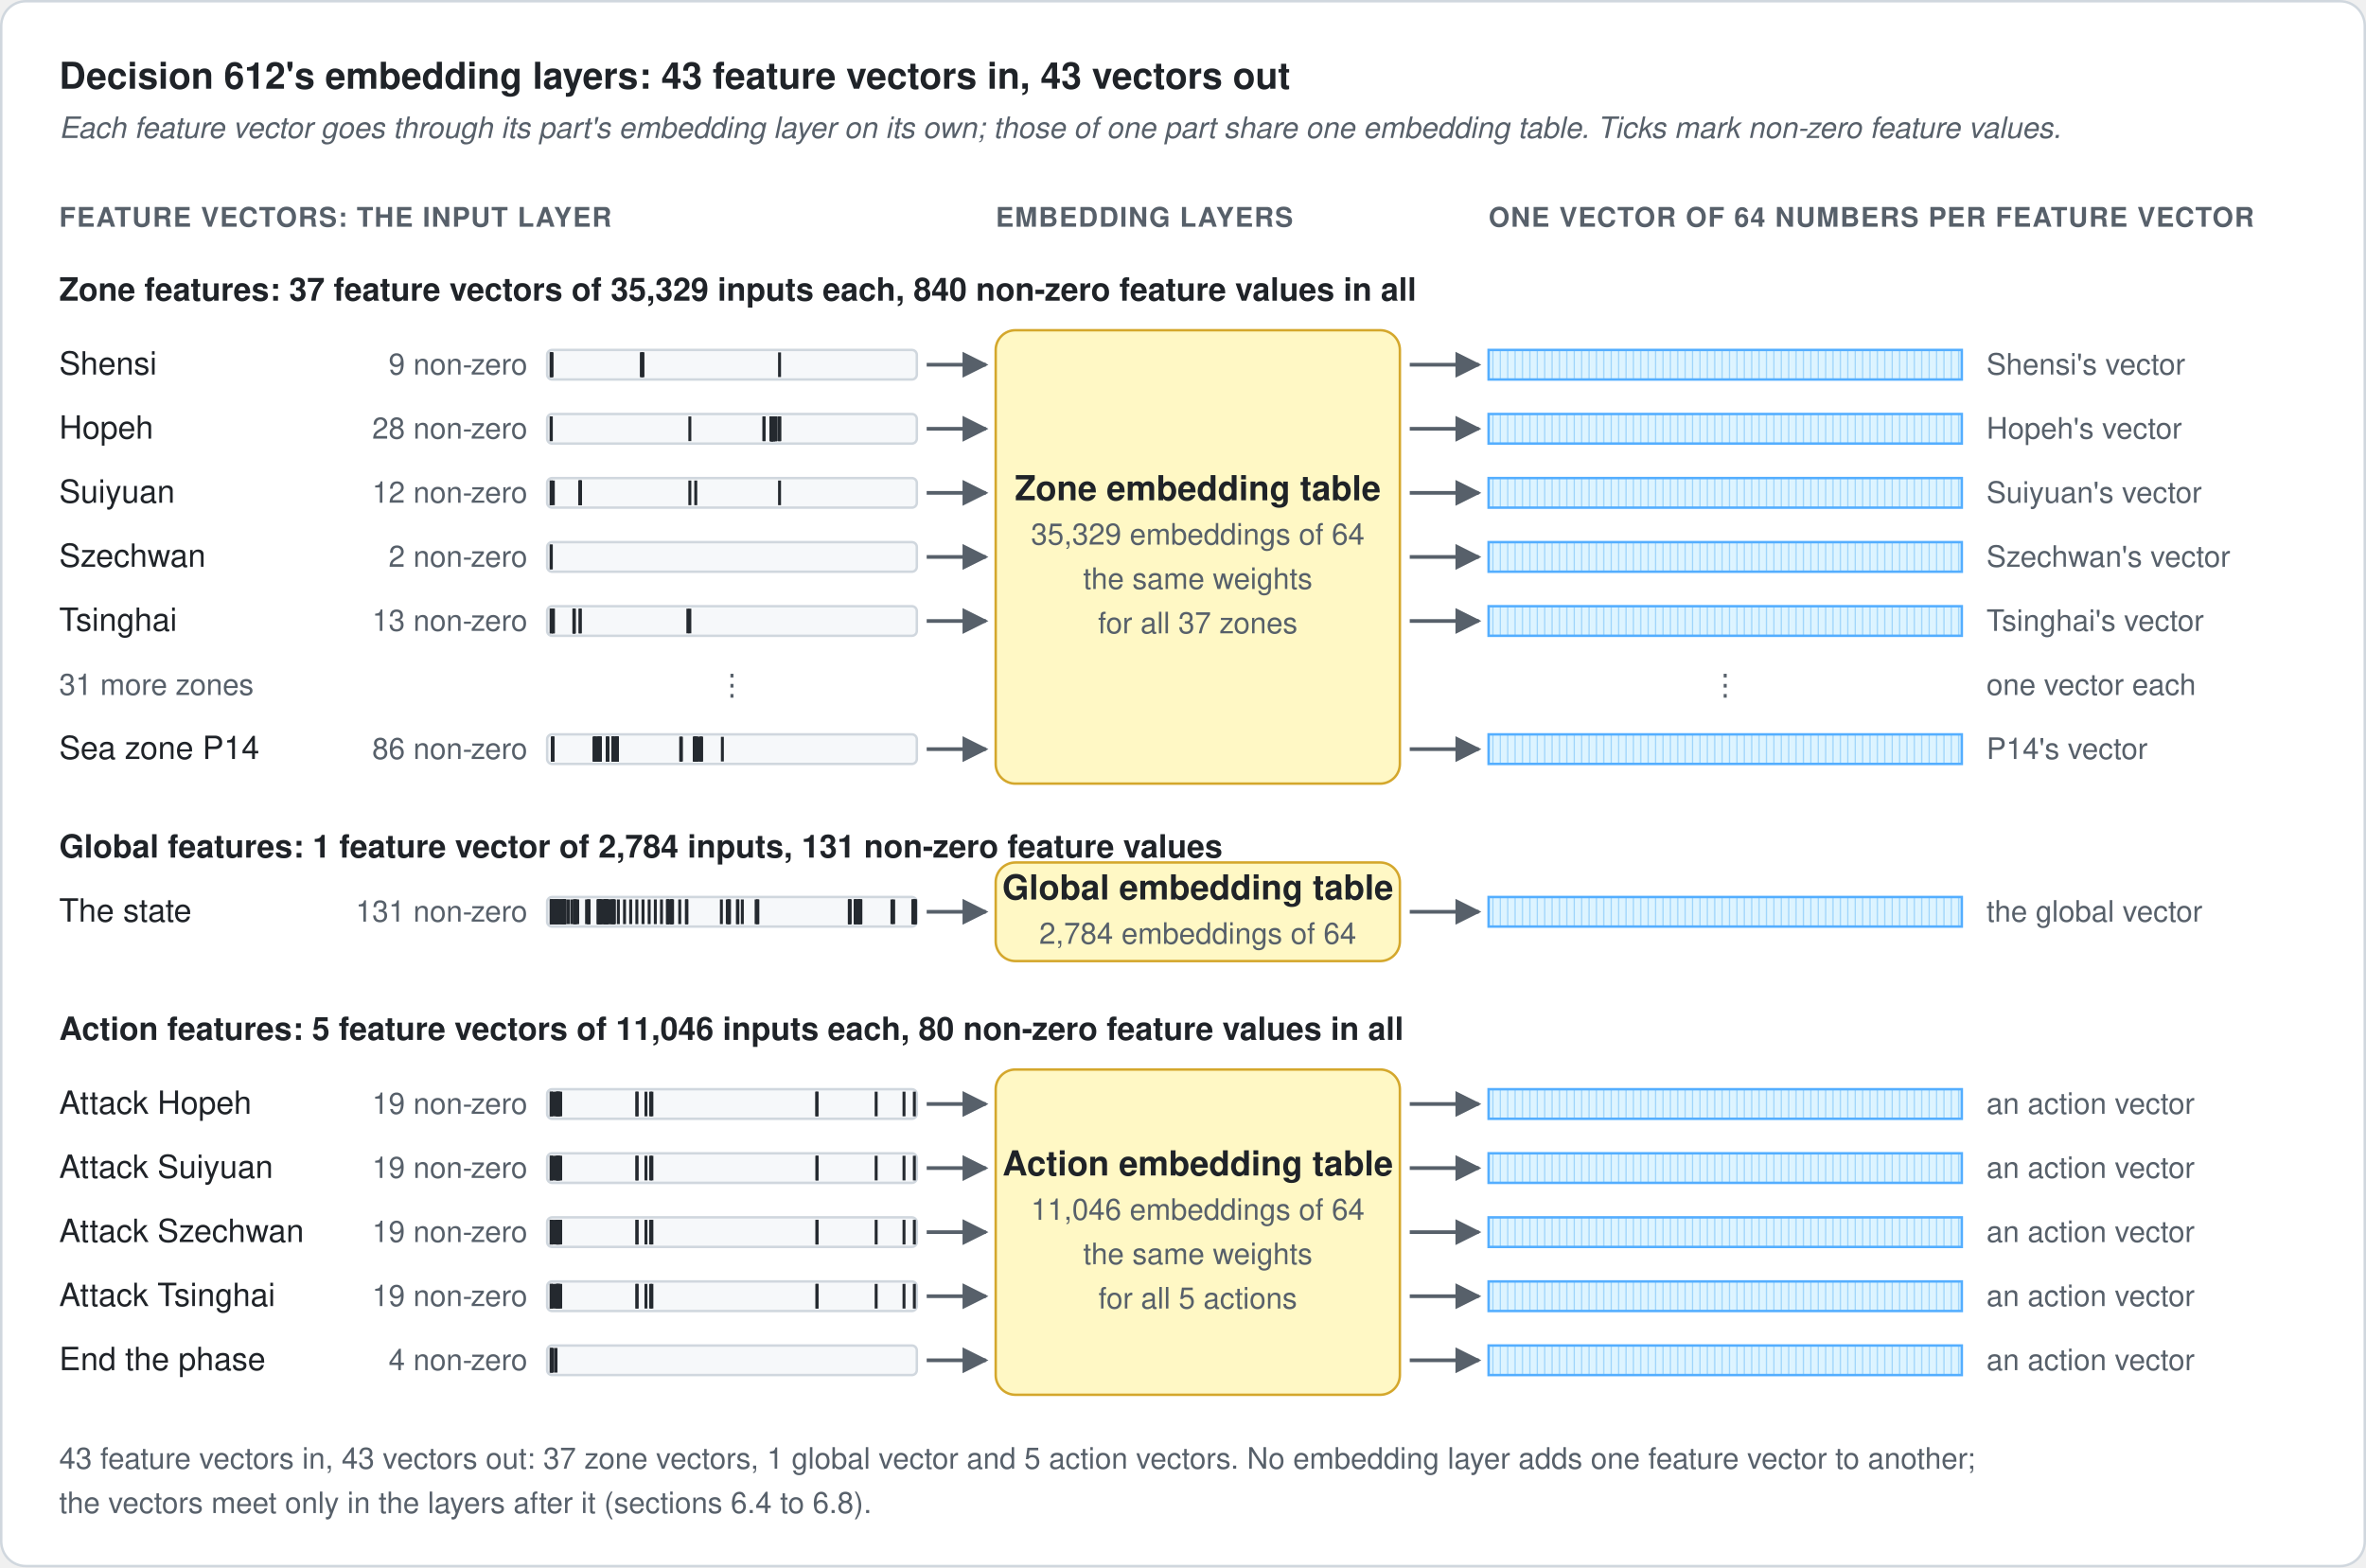
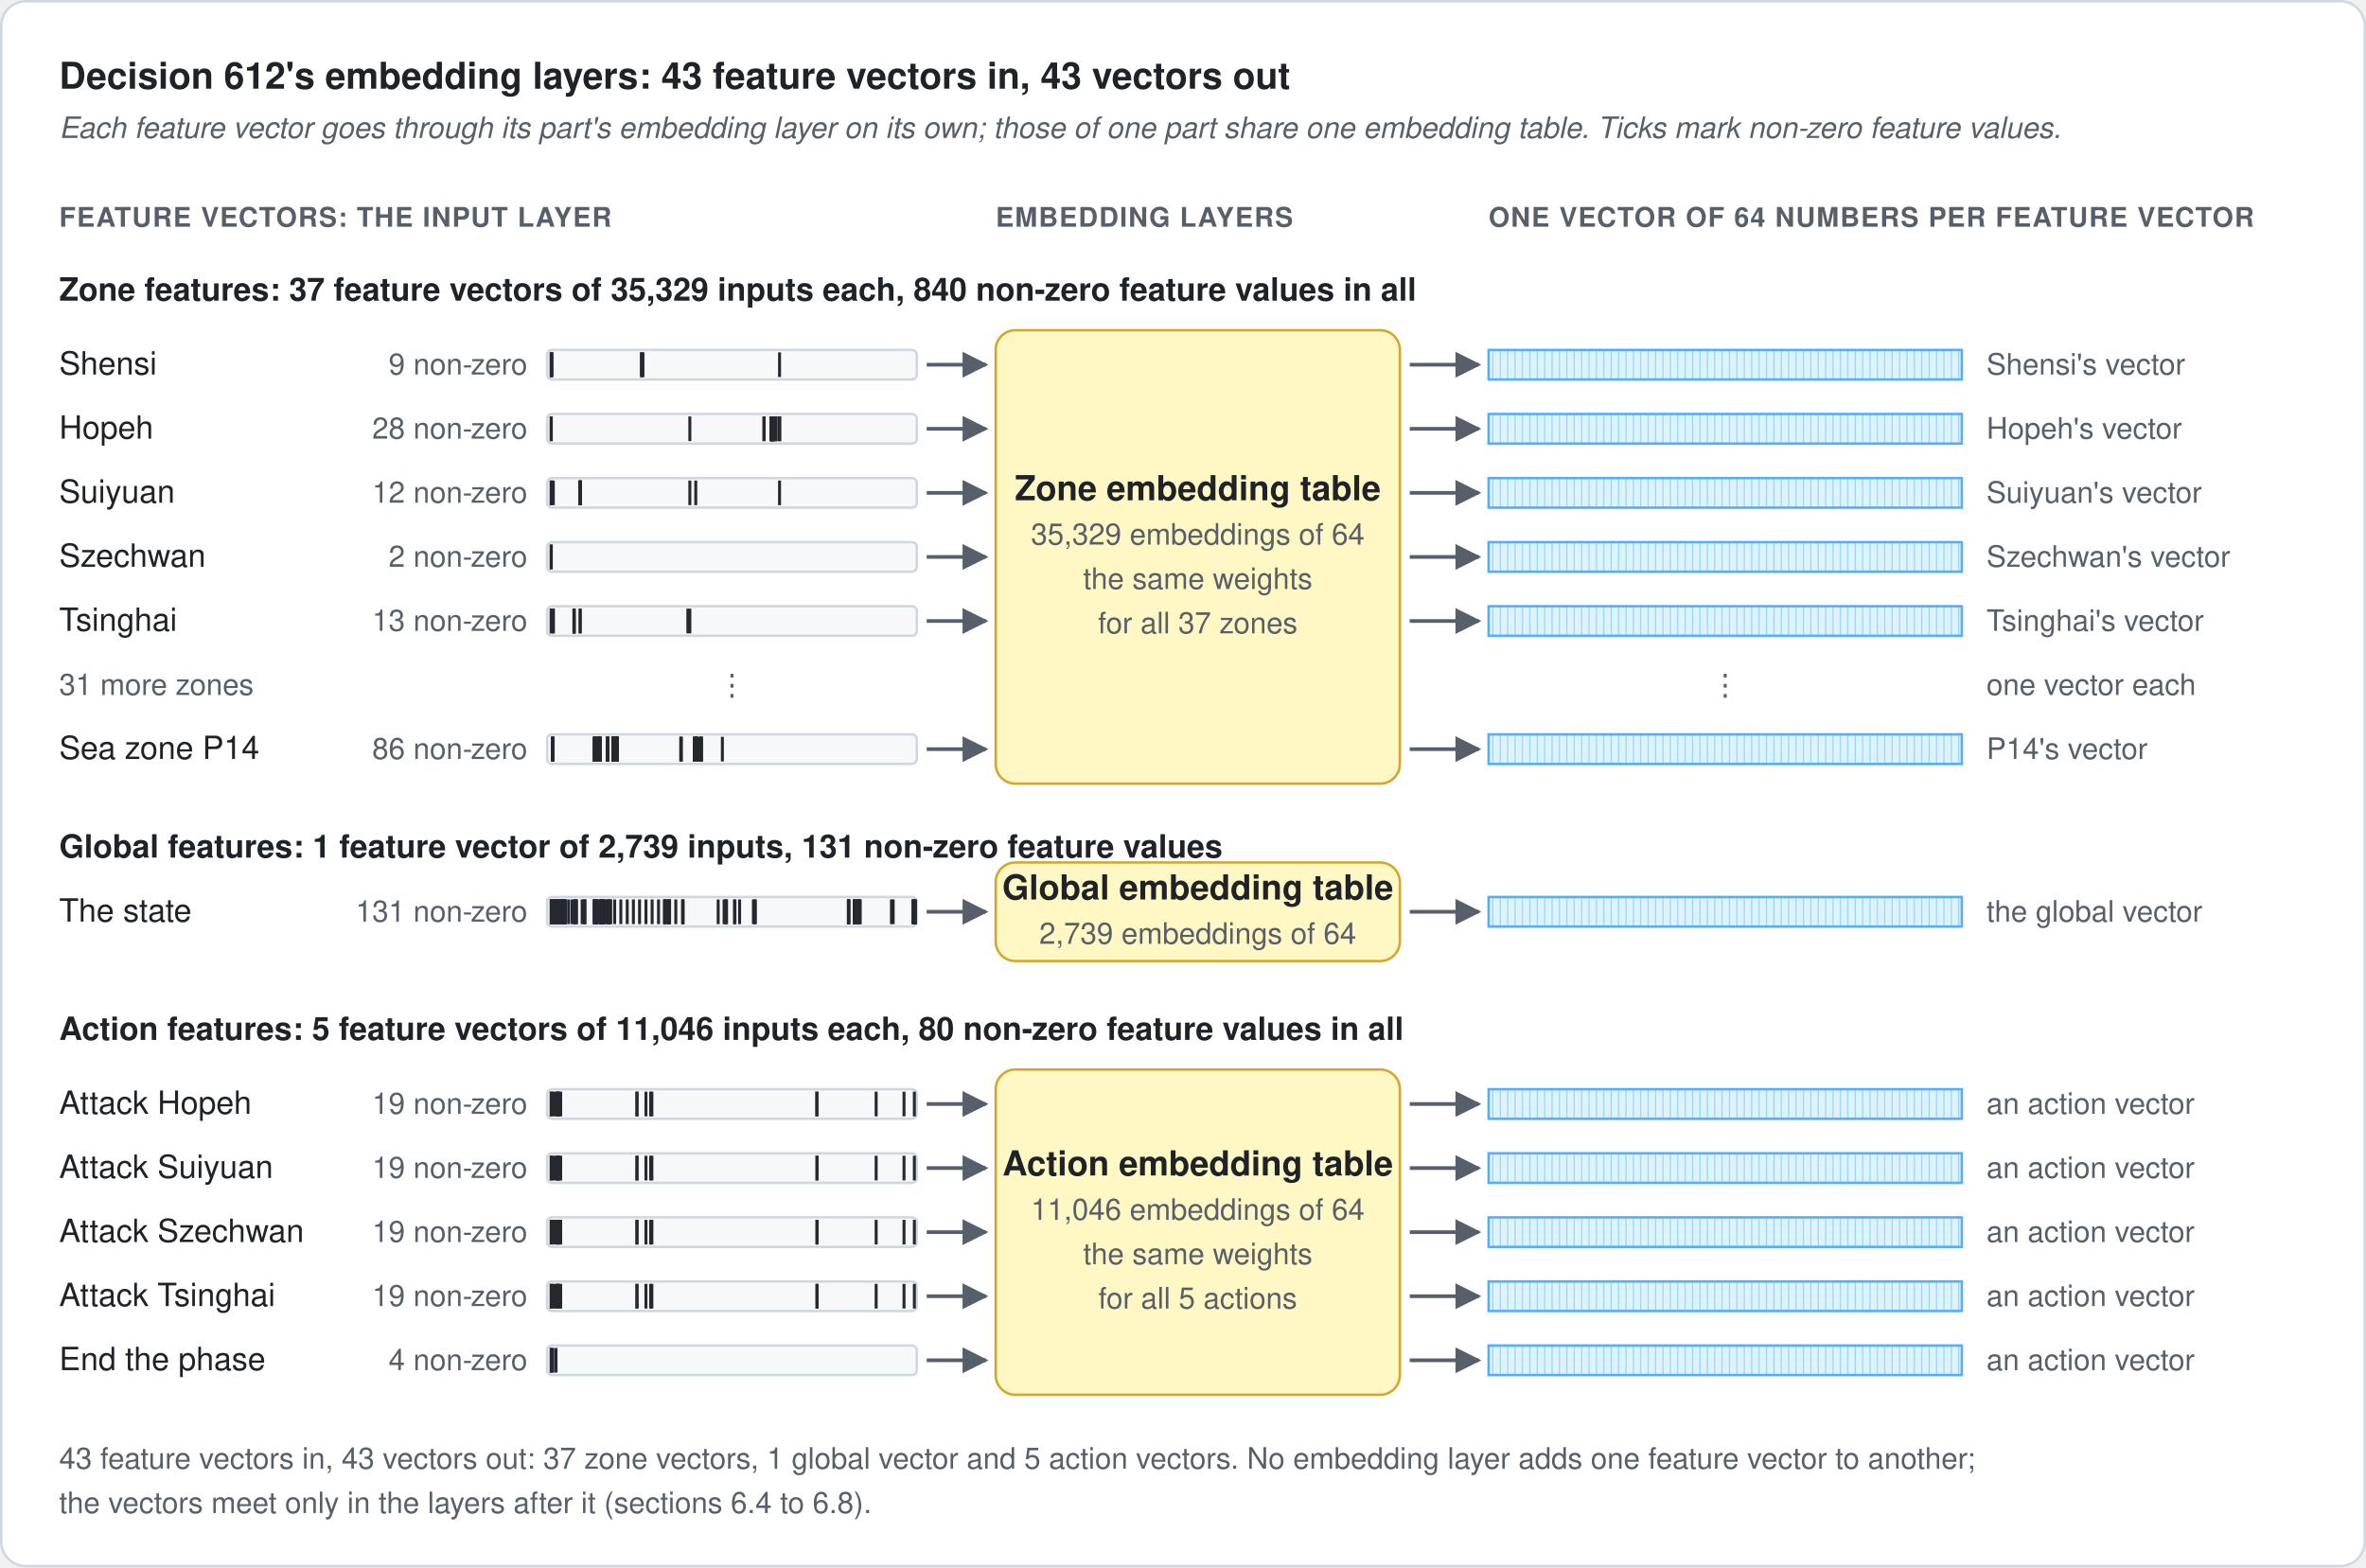
<svg xmlns="http://www.w3.org/2000/svg" width="960" height="636" viewBox="0 0 960 636" role="img" aria-labelledby="title desc">
  <defs>
    <marker id="arrow" viewBox="0 0 10 10" refX="9" refY="5" markerWidth="7" markerHeight="7" orient="auto-start-reverse">
      <path d="M 0 0 L 10 5 L 0 10 z" fill="#57606a" />
    </marker>
    <pattern id="cells" width="3" height="12" patternUnits="userSpaceOnUse">
      <rect width="3" height="12" fill="#ddf4ff" />
      <line x1="2.75" y1="0" x2="2.75" y2="12" stroke="#9fd5fb" stroke-width="0.5" />
    </pattern>
    <style>
      text { font-family: -apple-system, BlinkMacSystemFont, "Segoe UI", Helvetica, Arial, sans-serif; fill: #1f2328; }
      .title { font-size: 15px; font-weight: 600; }
      .sub { font-size: 12px; fill: #57606a; font-style: italic; }
      .cap { font-size: 11px; font-weight: 600; fill: #57606a; letter-spacing: 0.04em; }
      .group { font-size: 13px; font-weight: 600; }
      .body { font-size: 13px; }
      .label { font-size: 12px; fill: #57606a; }
      .boxhead { font-size: 14px; font-weight: 600; }
      .boxtext { font-size: 12px; fill: #57606a; }
    </style>
  </defs>
  <rect x="0.5" y="0.5" width="959" height="635" rx="10" fill="#ffffff" stroke="#d0d7de" />
  <text class="title" x="24" y="36">Decision 612's embedding layers: 43 feature vectors in, 43 vectors out</text>
  <text class="sub" x="24" y="56">Each feature vector goes through its part's embedding layer on its own; those of one part share one embedding table. Ticks mark non-zero feature values.</text>
  <text class="cap" x="24" y="92">FEATURE VECTORS: THE INPUT LAYER</text>
  <text class="cap" x="404" y="92">EMBEDDING LAYERS</text>
  <text class="cap" x="604" y="92">ONE VECTOR OF 64 NUMBERS PER FEATURE VECTOR</text>
  <text class="group" x="24" y="122">Zone features: 37 feature vectors of 35,329 inputs each, 840 non-zero feature values in all</text>
  <rect x="404" y="134" width="164" height="184" rx="8" fill="#fff8c5" stroke="#d4a72c" />
  <text class="boxhead" x="486.0" y="203" text-anchor="middle">Zone embedding table</text>
  <text class="boxtext" x="486.0" y="221" text-anchor="middle">35,329 embeddings of 64</text>
  <text class="boxtext" x="486.0" y="239" text-anchor="middle">the same weights</text>
  <text class="boxtext" x="486.0" y="257" text-anchor="middle">for all 37 zones</text>
  <text class="body" x="24" y="152">Shensi</text>
  <text class="label" x="214" y="152" text-anchor="end">9 non-zero</text>
  <rect x="222" y="142" width="150" height="12" rx="2" fill="#f6f8fa" stroke="#d0d7de" />
  <rect x="223.0" y="143" width="1.2" height="10" fill="#24292f" />
  <rect x="223.1" y="143" width="1.2" height="10" fill="#24292f" />
  <rect x="223.3" y="143" width="1.2" height="10" fill="#24292f" />
  <rect x="223.3" y="143" width="1.2" height="10" fill="#24292f" />
  <rect x="259.7" y="143" width="1.2" height="10" fill="#24292f" />
  <rect x="259.7" y="143" width="1.2" height="10" fill="#24292f" />
  <rect x="260.2" y="143" width="1.2" height="10" fill="#24292f" />
  <rect x="260.2" y="143" width="1.2" height="10" fill="#24292f" />
  <rect x="315.7" y="143" width="1.2" height="10" fill="#24292f" />
  <line x1="376" y1="148" x2="400" y2="148" stroke="#57606a" stroke-width="1.5" marker-end="url(#arrow)" />
  <line x1="572" y1="148" x2="600" y2="148" stroke="#57606a" stroke-width="1.5" marker-end="url(#arrow)" />
  <rect x="604" y="142" width="192" height="12" fill="url(#cells)" stroke="#54aeff" />
  <text class="label" x="806" y="152">Shensi's vector</text>
  <text class="body" x="24" y="178">Hopeh</text>
  <text class="label" x="214" y="178" text-anchor="end">28 non-zero</text>
  <rect x="222" y="168" width="150" height="12" rx="2" fill="#f6f8fa" stroke="#d0d7de" />
  <rect x="223.0" y="169" width="1.2" height="10" fill="#24292f" />
  <rect x="223.1" y="169" width="1.2" height="10" fill="#24292f" />
  <rect x="279.3" y="169" width="1.2" height="10" fill="#24292f" />
  <rect x="309.4" y="169" width="1.2" height="10" fill="#24292f" />
  <rect x="309.4" y="169" width="1.2" height="10" fill="#24292f" />
  <rect x="312.3" y="169" width="1.2" height="10" fill="#24292f" />
  <rect x="312.3" y="169" width="1.2" height="10" fill="#24292f" />
  <rect x="312.3" y="169" width="1.2" height="10" fill="#24292f" />
  <rect x="312.3" y="169" width="1.2" height="10" fill="#24292f" />
  <rect x="312.3" y="169" width="1.2" height="10" fill="#24292f" />
  <rect x="312.6" y="169" width="1.2" height="10" fill="#24292f" />
  <rect x="312.6" y="169" width="1.2" height="10" fill="#24292f" />
  <rect x="312.6" y="169" width="1.2" height="10" fill="#24292f" />
  <rect x="312.6" y="169" width="1.2" height="10" fill="#24292f" />
  <rect x="312.6" y="169" width="1.2" height="10" fill="#24292f" />
  <rect x="313.2" y="169" width="1.2" height="10" fill="#24292f" />
  <rect x="313.2" y="169" width="1.2" height="10" fill="#24292f" />
  <rect x="313.2" y="169" width="1.2" height="10" fill="#24292f" />
  <rect x="313.2" y="169" width="1.2" height="10" fill="#24292f" />
  <rect x="313.2" y="169" width="1.2" height="10" fill="#24292f" />
  <rect x="313.2" y="169" width="1.2" height="10" fill="#24292f" />
  <rect x="314.0" y="169" width="1.2" height="10" fill="#24292f" />
  <rect x="314.0" y="169" width="1.2" height="10" fill="#24292f" />
  <rect x="314.2" y="169" width="1.2" height="10" fill="#24292f" />
  <rect x="314.3" y="169" width="1.2" height="10" fill="#24292f" />
  <rect x="315.7" y="169" width="1.2" height="10" fill="#24292f" />
  <rect x="315.7" y="169" width="1.2" height="10" fill="#24292f" />
  <rect x="315.7" y="169" width="1.2" height="10" fill="#24292f" />
  <line x1="376" y1="174" x2="400" y2="174" stroke="#57606a" stroke-width="1.5" marker-end="url(#arrow)" />
  <line x1="572" y1="174" x2="600" y2="174" stroke="#57606a" stroke-width="1.5" marker-end="url(#arrow)" />
  <rect x="604" y="168" width="192" height="12" fill="url(#cells)" stroke="#54aeff" />
  <text class="label" x="806" y="178">Hopeh's vector</text>
  <text class="body" x="24" y="204">Suiyuan</text>
  <text class="label" x="214" y="204" text-anchor="end">12 non-zero</text>
  <rect x="222" y="194" width="150" height="12" rx="2" fill="#f6f8fa" stroke="#d0d7de" />
  <rect x="223.0" y="195" width="1.2" height="10" fill="#24292f" />
  <rect x="223.1" y="195" width="1.2" height="10" fill="#24292f" />
  <rect x="223.9" y="195" width="1.2" height="10" fill="#24292f" />
  <rect x="234.8" y="195" width="1.2" height="10" fill="#24292f" />
  <rect x="234.8" y="195" width="1.2" height="10" fill="#24292f" />
  <rect x="234.8" y="195" width="1.2" height="10" fill="#24292f" />
  <rect x="234.8" y="195" width="1.2" height="10" fill="#24292f" />
  <rect x="234.8" y="195" width="1.2" height="10" fill="#24292f" />
  <rect x="234.8" y="195" width="1.2" height="10" fill="#24292f" />
  <rect x="279.3" y="195" width="1.2" height="10" fill="#24292f" />
  <rect x="281.7" y="195" width="1.2" height="10" fill="#24292f" />
  <rect x="315.7" y="195" width="1.2" height="10" fill="#24292f" />
  <line x1="376" y1="200" x2="400" y2="200" stroke="#57606a" stroke-width="1.5" marker-end="url(#arrow)" />
  <line x1="572" y1="200" x2="600" y2="200" stroke="#57606a" stroke-width="1.5" marker-end="url(#arrow)" />
  <rect x="604" y="194" width="192" height="12" fill="url(#cells)" stroke="#54aeff" />
  <text class="label" x="806" y="204">Suiyuan's vector</text>
  <text class="body" x="24" y="230">Szechwan</text>
  <text class="label" x="214" y="230" text-anchor="end">2 non-zero</text>
  <rect x="222" y="220" width="150" height="12" rx="2" fill="#f6f8fa" stroke="#d0d7de" />
  <rect x="223.0" y="221" width="1.2" height="10" fill="#24292f" />
  <rect x="223.1" y="221" width="1.2" height="10" fill="#24292f" />
  <line x1="376" y1="226" x2="400" y2="226" stroke="#57606a" stroke-width="1.5" marker-end="url(#arrow)" />
  <line x1="572" y1="226" x2="600" y2="226" stroke="#57606a" stroke-width="1.5" marker-end="url(#arrow)" />
  <rect x="604" y="220" width="192" height="12" fill="url(#cells)" stroke="#54aeff" />
  <text class="label" x="806" y="230">Szechwan's vector</text>
  <text class="body" x="24" y="256">Tsinghai</text>
  <text class="label" x="214" y="256" text-anchor="end">13 non-zero</text>
  <rect x="222" y="246" width="150" height="12" rx="2" fill="#f6f8fa" stroke="#d0d7de" />
  <rect x="223.0" y="247" width="1.2" height="10" fill="#24292f" />
  <rect x="223.1" y="247" width="1.2" height="10" fill="#24292f" />
  <rect x="223.9" y="247" width="1.2" height="10" fill="#24292f" />
  <rect x="223.9" y="247" width="1.2" height="10" fill="#24292f" />
  <rect x="232.3" y="247" width="1.2" height="10" fill="#24292f" />
  <rect x="232.3" y="247" width="1.2" height="10" fill="#24292f" />
  <rect x="232.3" y="247" width="1.2" height="10" fill="#24292f" />
  <rect x="232.3" y="247" width="1.2" height="10" fill="#24292f" />
  <rect x="232.4" y="247" width="1.2" height="10" fill="#24292f" />
  <rect x="234.8" y="247" width="1.2" height="10" fill="#24292f" />
  <rect x="234.8" y="247" width="1.2" height="10" fill="#24292f" />
  <rect x="278.5" y="247" width="1.2" height="10" fill="#24292f" />
  <rect x="279.3" y="247" width="1.2" height="10" fill="#24292f" />
  <line x1="376" y1="252" x2="400" y2="252" stroke="#57606a" stroke-width="1.5" marker-end="url(#arrow)" />
  <line x1="572" y1="252" x2="600" y2="252" stroke="#57606a" stroke-width="1.5" marker-end="url(#arrow)" />
  <rect x="604" y="246" width="192" height="12" fill="url(#cells)" stroke="#54aeff" />
  <text class="label" x="806" y="256">Tsinghai's vector</text>
  <text class="label" x="24" y="282">31 more zones</text>
  <text class="label" x="297.0" y="282" text-anchor="middle">⋮</text>
  <text class="label" x="700.0" y="282" text-anchor="middle">⋮</text>
  <text class="label" x="806" y="282">one vector each</text>
  <text class="body" x="24" y="308">Sea zone P14</text>
  <text class="label" x="214" y="308" text-anchor="end">86 non-zero</text>
  <rect x="222" y="298" width="150" height="12" rx="2" fill="#f6f8fa" stroke="#d0d7de" />
  <rect x="223.6" y="299" width="1.2" height="10" fill="#24292f" />
  <rect x="223.6" y="299" width="1.2" height="10" fill="#24292f" />
  <rect x="223.6" y="299" width="1.2" height="10" fill="#24292f" />
  <rect x="223.7" y="299" width="1.2" height="10" fill="#24292f" />
  <rect x="223.7" y="299" width="1.2" height="10" fill="#24292f" />
  <rect x="223.7" y="299" width="1.2" height="10" fill="#24292f" />
  <rect x="223.8" y="299" width="1.2" height="10" fill="#24292f" />
  <rect x="240.6" y="299" width="1.2" height="10" fill="#24292f" />
  <rect x="240.6" y="299" width="1.2" height="10" fill="#24292f" />
  <rect x="240.6" y="299" width="1.2" height="10" fill="#24292f" />
  <rect x="240.6" y="299" width="1.2" height="10" fill="#24292f" />
  <rect x="240.6" y="299" width="1.2" height="10" fill="#24292f" />
  <rect x="240.7" y="299" width="1.2" height="10" fill="#24292f" />
  <rect x="240.8" y="299" width="1.2" height="10" fill="#24292f" />
  <rect x="240.8" y="299" width="1.2" height="10" fill="#24292f" />
  <rect x="242.0" y="299" width="1.2" height="10" fill="#24292f" />
  <rect x="242.0" y="299" width="1.2" height="10" fill="#24292f" />
  <rect x="242.0" y="299" width="1.2" height="10" fill="#24292f" />
  <rect x="242.0" y="299" width="1.2" height="10" fill="#24292f" />
  <rect x="242.0" y="299" width="1.2" height="10" fill="#24292f" />
  <rect x="242.1" y="299" width="1.2" height="10" fill="#24292f" />
  <rect x="242.2" y="299" width="1.2" height="10" fill="#24292f" />
  <rect x="242.8" y="299" width="1.2" height="10" fill="#24292f" />
  <rect x="242.8" y="299" width="1.2" height="10" fill="#24292f" />
  <rect x="242.8" y="299" width="1.2" height="10" fill="#24292f" />
  <rect x="242.8" y="299" width="1.2" height="10" fill="#24292f" />
  <rect x="242.9" y="299" width="1.2" height="10" fill="#24292f" />
  <rect x="242.9" y="299" width="1.2" height="10" fill="#24292f" />
  <rect x="242.9" y="299" width="1.2" height="10" fill="#24292f" />
  <rect x="243.0" y="299" width="1.2" height="10" fill="#24292f" />
  <rect x="245.8" y="299" width="1.2" height="10" fill="#24292f" />
  <rect x="245.9" y="299" width="1.2" height="10" fill="#24292f" />
  <rect x="245.9" y="299" width="1.2" height="10" fill="#24292f" />
  <rect x="245.9" y="299" width="1.2" height="10" fill="#24292f" />
  <rect x="245.9" y="299" width="1.2" height="10" fill="#24292f" />
  <rect x="246.0" y="299" width="1.2" height="10" fill="#24292f" />
  <rect x="246.0" y="299" width="1.2" height="10" fill="#24292f" />
  <rect x="248.1" y="299" width="1.2" height="10" fill="#24292f" />
  <rect x="248.1" y="299" width="1.2" height="10" fill="#24292f" />
  <rect x="248.1" y="299" width="1.2" height="10" fill="#24292f" />
  <rect x="248.1" y="299" width="1.2" height="10" fill="#24292f" />
  <rect x="248.1" y="299" width="1.2" height="10" fill="#24292f" />
  <rect x="248.2" y="299" width="1.2" height="10" fill="#24292f" />
  <rect x="248.2" y="299" width="1.2" height="10" fill="#24292f" />
  <rect x="248.2" y="299" width="1.2" height="10" fill="#24292f" />
  <rect x="248.2" y="299" width="1.2" height="10" fill="#24292f" />
  <rect x="248.3" y="299" width="1.2" height="10" fill="#24292f" />
  <rect x="248.3" y="299" width="1.2" height="10" fill="#24292f" />
  <rect x="249.4" y="299" width="1.2" height="10" fill="#24292f" />
  <rect x="249.4" y="299" width="1.2" height="10" fill="#24292f" />
  <rect x="249.5" y="299" width="1.2" height="10" fill="#24292f" />
  <rect x="249.5" y="299" width="1.2" height="10" fill="#24292f" />
  <rect x="249.5" y="299" width="1.2" height="10" fill="#24292f" />
  <rect x="249.6" y="299" width="1.2" height="10" fill="#24292f" />
  <rect x="249.6" y="299" width="1.2" height="10" fill="#24292f" />
  <rect x="249.7" y="299" width="1.2" height="10" fill="#24292f" />
  <rect x="249.7" y="299" width="1.2" height="10" fill="#24292f" />
  <rect x="249.7" y="299" width="1.2" height="10" fill="#24292f" />
  <rect x="249.8" y="299" width="1.2" height="10" fill="#24292f" />
  <rect x="249.8" y="299" width="1.2" height="10" fill="#24292f" />
  <rect x="249.8" y="299" width="1.2" height="10" fill="#24292f" />
  <rect x="249.8" y="299" width="1.2" height="10" fill="#24292f" />
  <rect x="249.8" y="299" width="1.2" height="10" fill="#24292f" />
  <rect x="249.8" y="299" width="1.2" height="10" fill="#24292f" />
  <rect x="249.9" y="299" width="1.2" height="10" fill="#24292f" />
  <rect x="275.6" y="299" width="1.2" height="10" fill="#24292f" />
  <rect x="275.8" y="299" width="1.2" height="10" fill="#24292f" />
  <rect x="275.8" y="299" width="1.2" height="10" fill="#24292f" />
  <rect x="281.1" y="299" width="1.2" height="10" fill="#24292f" />
  <rect x="281.2" y="299" width="1.2" height="10" fill="#24292f" />
  <rect x="281.2" y="299" width="1.2" height="10" fill="#24292f" />
  <rect x="281.4" y="299" width="1.2" height="10" fill="#24292f" />
  <rect x="281.5" y="299" width="1.2" height="10" fill="#24292f" />
  <rect x="281.5" y="299" width="1.2" height="10" fill="#24292f" />
  <rect x="281.5" y="299" width="1.2" height="10" fill="#24292f" />
  <rect x="281.8" y="299" width="1.2" height="10" fill="#24292f" />
  <rect x="282.1" y="299" width="1.2" height="10" fill="#24292f" />
  <rect x="282.2" y="299" width="1.2" height="10" fill="#24292f" />
  <rect x="282.2" y="299" width="1.2" height="10" fill="#24292f" />
  <rect x="282.8" y="299" width="1.2" height="10" fill="#24292f" />
  <rect x="283.5" y="299" width="1.2" height="10" fill="#24292f" />
  <rect x="283.9" y="299" width="1.2" height="10" fill="#24292f" />
  <rect x="283.9" y="299" width="1.2" height="10" fill="#24292f" />
  <rect x="283.9" y="299" width="1.2" height="10" fill="#24292f" />
  <rect x="284.0" y="299" width="1.2" height="10" fill="#24292f" />
  <rect x="292.5" y="299" width="1.2" height="10" fill="#24292f" />
  <line x1="376" y1="304" x2="400" y2="304" stroke="#57606a" stroke-width="1.5" marker-end="url(#arrow)" />
  <line x1="572" y1="304" x2="600" y2="304" stroke="#57606a" stroke-width="1.5" marker-end="url(#arrow)" />
  <rect x="604" y="298" width="192" height="12" fill="url(#cells)" stroke="#54aeff" />
  <text class="label" x="806" y="308">P14's vector</text>
-   <text class="group" x="24" y="348">Global features: 1 feature vector of 2,784 inputs, 131 non-zero feature values</text>
+   <text class="group" x="24" y="348">Global features: 1 feature vector of 2,739 inputs, 131 non-zero feature values</text>
  <rect x="404" y="350" width="164" height="40" rx="8" fill="#fff8c5" stroke="#d4a72c" />
  <text class="boxhead" x="486.0" y="365" text-anchor="middle">Global embedding table</text>
-   <text class="boxtext" x="486.0" y="383" text-anchor="middle">2,784 embeddings of 64</text>
+   <text class="boxtext" x="486.0" y="383" text-anchor="middle">2,739 embeddings of 64</text>
  <text class="body" x="24" y="374">The state</text>
  <text class="label" x="214" y="374" text-anchor="end">131 non-zero</text>
  <rect x="222" y="364" width="150" height="12" rx="2" fill="#f6f8fa" stroke="#d0d7de" />
  <rect x="223.0" y="365" width="1.2" height="10" fill="#24292f" />
  <rect x="223.1" y="365" width="1.2" height="10" fill="#24292f" />
  <rect x="223.1" y="365" width="1.2" height="10" fill="#24292f" />
  <rect x="223.2" y="365" width="1.2" height="10" fill="#24292f" />
  <rect x="223.4" y="365" width="1.2" height="10" fill="#24292f" />
  <rect x="223.9" y="365" width="1.2" height="10" fill="#24292f" />
  <rect x="224.1" y="365" width="1.2" height="10" fill="#24292f" />
-   <rect x="224.3" y="365" width="1.2" height="10" fill="#24292f" />
-   <rect x="224.5" y="365" width="1.2" height="10" fill="#24292f" />
+   <rect x="224.4" y="365" width="1.2" height="10" fill="#24292f" />
+   <rect x="224.6" y="365" width="1.2" height="10" fill="#24292f" />
  <rect x="224.8" y="365" width="1.2" height="10" fill="#24292f" />
  <rect x="225.0" y="365" width="1.2" height="10" fill="#24292f" />
  <rect x="225.2" y="365" width="1.2" height="10" fill="#24292f" />
  <rect x="225.4" y="365" width="1.2" height="10" fill="#24292f" />
-   <rect x="225.7" y="365" width="1.2" height="10" fill="#24292f" />
  <rect x="225.8" y="365" width="1.2" height="10" fill="#24292f" />
-   <rect x="226.2" y="365" width="1.2" height="10" fill="#24292f" />
-   <rect x="226.5" y="365" width="1.2" height="10" fill="#24292f" />
+   <rect x="225.9" y="365" width="1.2" height="10" fill="#24292f" />
+   <rect x="226.3" y="365" width="1.2" height="10" fill="#24292f" />
+   <rect x="226.6" y="365" width="1.2" height="10" fill="#24292f" />
  <rect x="226.8" y="365" width="1.2" height="10" fill="#24292f" />
-   <rect x="227.0" y="365" width="1.2" height="10" fill="#24292f" />
-   <rect x="227.3" y="365" width="1.2" height="10" fill="#24292f" />
+   <rect x="227.1" y="365" width="1.2" height="10" fill="#24292f" />
+   <rect x="227.4" y="365" width="1.2" height="10" fill="#24292f" />
  <rect x="227.6" y="365" width="1.2" height="10" fill="#24292f" />
-   <rect x="227.8" y="365" width="1.2" height="10" fill="#24292f" />
-   <rect x="228.1" y="365" width="1.2" height="10" fill="#24292f" />
-   <rect x="228.3" y="365" width="1.2" height="10" fill="#24292f" />
+   <rect x="227.9" y="365" width="1.2" height="10" fill="#24292f" />
+   <rect x="228.2" y="365" width="1.2" height="10" fill="#24292f" />
  <rect x="228.3" y="365" width="1.2" height="10" fill="#24292f" />
  <rect x="228.4" y="365" width="1.2" height="10" fill="#24292f" />
  <rect x="228.5" y="365" width="1.2" height="10" fill="#24292f" />
-   <rect x="228.5" y="365" width="1.2" height="10" fill="#24292f" />
  <rect x="228.6" y="365" width="1.2" height="10" fill="#24292f" />
  <rect x="228.6" y="365" width="1.2" height="10" fill="#24292f" />
-   <rect x="230.0" y="365" width="1.2" height="10" fill="#24292f" />
-   <rect x="231.4" y="365" width="1.2" height="10" fill="#24292f" />
-   <rect x="232.5" y="365" width="1.2" height="10" fill="#24292f" />
+   <rect x="228.7" y="365" width="1.2" height="10" fill="#24292f" />
+   <rect x="228.7" y="365" width="1.2" height="10" fill="#24292f" />
+   <rect x="230.1" y="365" width="1.2" height="10" fill="#24292f" />
+   <rect x="231.5" y="365" width="1.2" height="10" fill="#24292f" />
  <rect x="232.6" y="365" width="1.2" height="10" fill="#24292f" />
  <rect x="232.6" y="365" width="1.2" height="10" fill="#24292f" />
+   <rect x="232.7" y="365" width="1.2" height="10" fill="#24292f" />
  <rect x="233.2" y="365" width="1.2" height="10" fill="#24292f" />
-   <rect x="233.8" y="365" width="1.2" height="10" fill="#24292f" />
-   <rect x="237.4" y="365" width="1.2" height="10" fill="#24292f" />
-   <rect x="238.0" y="365" width="1.2" height="10" fill="#24292f" />
-   <rect x="238.4" y="365" width="1.2" height="10" fill="#24292f" />
-   <rect x="238.4" y="365" width="1.2" height="10" fill="#24292f" />
-   <rect x="242.1" y="365" width="1.2" height="10" fill="#24292f" />
-   <rect x="242.2" y="365" width="1.2" height="10" fill="#24292f" />
-   <rect x="242.2" y="365" width="1.2" height="10" fill="#24292f" />
-   <rect x="242.3" y="365" width="1.2" height="10" fill="#24292f" />
-   <rect x="242.4" y="365" width="1.2" height="10" fill="#24292f" />
-   <rect x="242.4" y="365" width="1.2" height="10" fill="#24292f" />
-   <rect x="242.5" y="365" width="1.2" height="10" fill="#24292f" />
-   <rect x="242.6" y="365" width="1.2" height="10" fill="#24292f" />
+   <rect x="233.3" y="365" width="1.2" height="10" fill="#24292f" />
+   <rect x="235.6" y="365" width="1.2" height="10" fill="#24292f" />
+   <rect x="236.3" y="365" width="1.2" height="10" fill="#24292f" />
+   <rect x="236.7" y="365" width="1.2" height="10" fill="#24292f" />
+   <rect x="236.7" y="365" width="1.2" height="10" fill="#24292f" />
+   <rect x="240.5" y="365" width="1.2" height="10" fill="#24292f" />
+   <rect x="240.6" y="365" width="1.2" height="10" fill="#24292f" />
+   <rect x="240.6" y="365" width="1.2" height="10" fill="#24292f" />
+   <rect x="240.7" y="365" width="1.2" height="10" fill="#24292f" />
+   <rect x="240.7" y="365" width="1.2" height="10" fill="#24292f" />
+   <rect x="240.8" y="365" width="1.2" height="10" fill="#24292f" />
+   <rect x="240.9" y="365" width="1.2" height="10" fill="#24292f" />
+   <rect x="240.9" y="365" width="1.2" height="10" fill="#24292f" />
+   <rect x="241.4" y="365" width="1.2" height="10" fill="#24292f" />
+   <rect x="241.7" y="365" width="1.2" height="10" fill="#24292f" />
+   <rect x="241.7" y="365" width="1.2" height="10" fill="#24292f" />
+   <rect x="241.8" y="365" width="1.2" height="10" fill="#24292f" />
  <rect x="243.0" y="365" width="1.2" height="10" fill="#24292f" />
+   <rect x="243.1" y="365" width="1.2" height="10" fill="#24292f" />
+   <rect x="243.2" y="365" width="1.2" height="10" fill="#24292f" />
  <rect x="243.3" y="365" width="1.2" height="10" fill="#24292f" />
  <rect x="243.4" y="365" width="1.2" height="10" fill="#24292f" />
-   <rect x="243.4" y="365" width="1.2" height="10" fill="#24292f" />
+   <rect x="243.5" y="365" width="1.2" height="10" fill="#24292f" />
+   <rect x="243.6" y="365" width="1.2" height="10" fill="#24292f" />
+   <rect x="244.0" y="365" width="1.2" height="10" fill="#24292f" />
+   <rect x="244.0" y="365" width="1.2" height="10" fill="#24292f" />
+   <rect x="244.2" y="365" width="1.2" height="10" fill="#24292f" />
+   <rect x="244.3" y="365" width="1.2" height="10" fill="#24292f" />
  <rect x="244.6" y="365" width="1.2" height="10" fill="#24292f" />
-   <rect x="244.7" y="365" width="1.2" height="10" fill="#24292f" />
-   <rect x="244.7" y="365" width="1.2" height="10" fill="#24292f" />
-   <rect x="244.8" y="365" width="1.2" height="10" fill="#24292f" />
-   <rect x="245.0" y="365" width="1.2" height="10" fill="#24292f" />
-   <rect x="245.1" y="365" width="1.2" height="10" fill="#24292f" />
-   <rect x="245.2" y="365" width="1.2" height="10" fill="#24292f" />
-   <rect x="245.5" y="365" width="1.2" height="10" fill="#24292f" />
-   <rect x="245.6" y="365" width="1.2" height="10" fill="#24292f" />
+   <rect x="245.7" y="365" width="1.2" height="10" fill="#24292f" />
  <rect x="245.8" y="365" width="1.2" height="10" fill="#24292f" />
-   <rect x="245.9" y="365" width="1.2" height="10" fill="#24292f" />
-   <rect x="246.1" y="365" width="1.2" height="10" fill="#24292f" />
+   <rect x="246.5" y="365" width="1.2" height="10" fill="#24292f" />
+   <rect x="246.8" y="365" width="1.2" height="10" fill="#24292f" />
+   <rect x="246.8" y="365" width="1.2" height="10" fill="#24292f" />
  <rect x="247.2" y="365" width="1.2" height="10" fill="#24292f" />
-   <rect x="247.3" y="365" width="1.2" height="10" fill="#24292f" />
-   <rect x="248.0" y="365" width="1.2" height="10" fill="#24292f" />
-   <rect x="248.3" y="365" width="1.2" height="10" fill="#24292f" />
-   <rect x="248.4" y="365" width="1.2" height="10" fill="#24292f" />
-   <rect x="248.7" y="365" width="1.2" height="10" fill="#24292f" />
-   <rect x="250.3" y="365" width="1.2" height="10" fill="#24292f" />
-   <rect x="252.8" y="365" width="1.2" height="10" fill="#24292f" />
-   <rect x="255.3" y="365" width="1.2" height="10" fill="#24292f" />
-   <rect x="257.8" y="365" width="1.2" height="10" fill="#24292f" />
-   <rect x="260.3" y="365" width="1.2" height="10" fill="#24292f" />
-   <rect x="262.8" y="365" width="1.2" height="10" fill="#24292f" />
-   <rect x="265.3" y="365" width="1.2" height="10" fill="#24292f" />
-   <rect x="267.8" y="365" width="1.2" height="10" fill="#24292f" />
-   <rect x="270.2" y="365" width="1.2" height="10" fill="#24292f" />
-   <rect x="270.3" y="365" width="1.2" height="10" fill="#24292f" />
-   <rect x="270.4" y="365" width="1.2" height="10" fill="#24292f" />
-   <rect x="270.5" y="365" width="1.2" height="10" fill="#24292f" />
+   <rect x="248.8" y="365" width="1.2" height="10" fill="#24292f" />
+   <rect x="251.3" y="365" width="1.2" height="10" fill="#24292f" />
+   <rect x="253.9" y="365" width="1.2" height="10" fill="#24292f" />
+   <rect x="256.4" y="365" width="1.2" height="10" fill="#24292f" />
+   <rect x="258.9" y="365" width="1.2" height="10" fill="#24292f" />
+   <rect x="261.5" y="365" width="1.2" height="10" fill="#24292f" />
+   <rect x="264.0" y="365" width="1.2" height="10" fill="#24292f" />
+   <rect x="266.6" y="365" width="1.2" height="10" fill="#24292f" />
+   <rect x="269.0" y="365" width="1.2" height="10" fill="#24292f" />
+   <rect x="269.1" y="365" width="1.2" height="10" fill="#24292f" />
+   <rect x="269.3" y="365" width="1.2" height="10" fill="#24292f" />
+   <rect x="269.3" y="365" width="1.2" height="10" fill="#24292f" />
+   <rect x="269.6" y="365" width="1.2" height="10" fill="#24292f" />
  <rect x="270.7" y="365" width="1.2" height="10" fill="#24292f" />
-   <rect x="271.8" y="365" width="1.2" height="10" fill="#24292f" />
-   <rect x="271.9" y="365" width="1.2" height="10" fill="#24292f" />
-   <rect x="271.9" y="365" width="1.2" height="10" fill="#24292f" />
-   <rect x="272.0" y="365" width="1.2" height="10" fill="#24292f" />
-   <rect x="272.3" y="365" width="1.2" height="10" fill="#24292f" />
-   <rect x="275.2" y="365" width="1.2" height="10" fill="#24292f" />
-   <rect x="277.9" y="365" width="1.2" height="10" fill="#24292f" />
-   <rect x="278.0" y="365" width="1.2" height="10" fill="#24292f" />
-   <rect x="278.1" y="365" width="1.2" height="10" fill="#24292f" />
-   <rect x="292.1" y="365" width="1.2" height="10" fill="#24292f" />
-   <rect x="294.5" y="365" width="1.2" height="10" fill="#24292f" />
-   <rect x="295.0" y="365" width="1.2" height="10" fill="#24292f" />
-   <rect x="295.1" y="365" width="1.2" height="10" fill="#24292f" />
-   <rect x="295.4" y="365" width="1.2" height="10" fill="#24292f" />
-   <rect x="298.6" y="365" width="1.2" height="10" fill="#24292f" />
-   <rect x="298.8" y="365" width="1.2" height="10" fill="#24292f" />
-   <rect x="300.6" y="365" width="1.2" height="10" fill="#24292f" />
-   <rect x="306.2" y="365" width="1.2" height="10" fill="#24292f" />
-   <rect x="306.7" y="365" width="1.2" height="10" fill="#24292f" />
-   <rect x="306.9" y="365" width="1.2" height="10" fill="#24292f" />
-   <rect x="344.0" y="365" width="1.2" height="10" fill="#24292f" />
-   <rect x="344.1" y="365" width="1.2" height="10" fill="#24292f" />
-   <rect x="344.2" y="365" width="1.2" height="10" fill="#24292f" />
-   <rect x="344.2" y="365" width="1.2" height="10" fill="#24292f" />
-   <rect x="344.3" y="365" width="1.2" height="10" fill="#24292f" />
-   <rect x="346.4" y="365" width="1.2" height="10" fill="#24292f" />
-   <rect x="346.5" y="365" width="1.2" height="10" fill="#24292f" />
-   <rect x="346.5" y="365" width="1.2" height="10" fill="#24292f" />
-   <rect x="346.6" y="365" width="1.2" height="10" fill="#24292f" />
-   <rect x="346.7" y="365" width="1.2" height="10" fill="#24292f" />
-   <rect x="347.8" y="365" width="1.2" height="10" fill="#24292f" />
-   <rect x="347.8" y="365" width="1.2" height="10" fill="#24292f" />
-   <rect x="347.9" y="365" width="1.2" height="10" fill="#24292f" />
-   <rect x="347.9" y="365" width="1.2" height="10" fill="#24292f" />
-   <rect x="348.0" y="365" width="1.2" height="10" fill="#24292f" />
-   <rect x="348.6" y="365" width="1.2" height="10" fill="#24292f" />
-   <rect x="348.6" y="365" width="1.2" height="10" fill="#24292f" />
-   <rect x="348.7" y="365" width="1.2" height="10" fill="#24292f" />
-   <rect x="361.3" y="365" width="1.2" height="10" fill="#24292f" />
-   <rect x="362.0" y="365" width="1.2" height="10" fill="#24292f" />
+   <rect x="270.7" y="365" width="1.2" height="10" fill="#24292f" />
+   <rect x="270.8" y="365" width="1.2" height="10" fill="#24292f" />
+   <rect x="270.8" y="365" width="1.2" height="10" fill="#24292f" />
+   <rect x="271.1" y="365" width="1.2" height="10" fill="#24292f" />
+   <rect x="273.6" y="365" width="1.2" height="10" fill="#24292f" />
+   <rect x="276.4" y="365" width="1.2" height="10" fill="#24292f" />
+   <rect x="276.4" y="365" width="1.2" height="10" fill="#24292f" />
+   <rect x="276.6" y="365" width="1.2" height="10" fill="#24292f" />
+   <rect x="290.8" y="365" width="1.2" height="10" fill="#24292f" />
+   <rect x="293.2" y="365" width="1.2" height="10" fill="#24292f" />
+   <rect x="293.8" y="365" width="1.2" height="10" fill="#24292f" />
+   <rect x="293.9" y="365" width="1.2" height="10" fill="#24292f" />
+   <rect x="294.2" y="365" width="1.2" height="10" fill="#24292f" />
+   <rect x="297.4" y="365" width="1.2" height="10" fill="#24292f" />
+   <rect x="297.6" y="365" width="1.2" height="10" fill="#24292f" />
+   <rect x="299.5" y="365" width="1.2" height="10" fill="#24292f" />
+   <rect x="305.1" y="365" width="1.2" height="10" fill="#24292f" />
+   <rect x="305.6" y="365" width="1.2" height="10" fill="#24292f" />
+   <rect x="305.9" y="365" width="1.2" height="10" fill="#24292f" />
+   <rect x="343.6" y="365" width="1.2" height="10" fill="#24292f" />
+   <rect x="343.7" y="365" width="1.2" height="10" fill="#24292f" />
+   <rect x="343.7" y="365" width="1.2" height="10" fill="#24292f" />
+   <rect x="343.8" y="365" width="1.2" height="10" fill="#24292f" />
+   <rect x="343.8" y="365" width="1.2" height="10" fill="#24292f" />
+   <rect x="346.0" y="365" width="1.2" height="10" fill="#24292f" />
+   <rect x="346.1" y="365" width="1.2" height="10" fill="#24292f" />
+   <rect x="346.1" y="365" width="1.2" height="10" fill="#24292f" />
+   <rect x="346.2" y="365" width="1.2" height="10" fill="#24292f" />
+   <rect x="346.3" y="365" width="1.2" height="10" fill="#24292f" />
+   <rect x="347.4" y="365" width="1.2" height="10" fill="#24292f" />
+   <rect x="347.4" y="365" width="1.2" height="10" fill="#24292f" />
+   <rect x="347.5" y="365" width="1.2" height="10" fill="#24292f" />
+   <rect x="347.5" y="365" width="1.2" height="10" fill="#24292f" />
+   <rect x="347.6" y="365" width="1.2" height="10" fill="#24292f" />
+   <rect x="348.2" y="365" width="1.2" height="10" fill="#24292f" />
+   <rect x="348.3" y="365" width="1.2" height="10" fill="#24292f" />
+   <rect x="348.4" y="365" width="1.2" height="10" fill="#24292f" />
+   <rect x="361.1" y="365" width="1.2" height="10" fill="#24292f" />
+   <rect x="361.8" y="365" width="1.2" height="10" fill="#24292f" />
  <rect x="369.8" y="365" width="1.2" height="10" fill="#24292f" />
  <rect x="369.9" y="365" width="1.2" height="10" fill="#24292f" />
  <rect x="370.0" y="365" width="1.2" height="10" fill="#24292f" />
  <rect x="370.6" y="365" width="1.2" height="10" fill="#24292f" />
  <rect x="370.7" y="365" width="1.2" height="10" fill="#24292f" />
  <rect x="370.7" y="365" width="1.2" height="10" fill="#24292f" />
  <rect x="370.8" y="365" width="1.2" height="10" fill="#24292f" />
  <line x1="376" y1="370" x2="400" y2="370" stroke="#57606a" stroke-width="1.5" marker-end="url(#arrow)" />
  <line x1="572" y1="370" x2="600" y2="370" stroke="#57606a" stroke-width="1.5" marker-end="url(#arrow)" />
  <rect x="604" y="364" width="192" height="12" fill="url(#cells)" stroke="#54aeff" />
  <text class="label" x="806" y="374">the global vector</text>
  <text class="group" x="24" y="422">Action features: 5 feature vectors of 11,046 inputs each, 80 non-zero feature values in all</text>
  <rect x="404" y="434" width="164" height="132" rx="8" fill="#fff8c5" stroke="#d4a72c" />
  <text class="boxhead" x="486.0" y="477" text-anchor="middle">Action embedding table</text>
  <text class="boxtext" x="486.0" y="495" text-anchor="middle">11,046 embeddings of 64</text>
  <text class="boxtext" x="486.0" y="513" text-anchor="middle">the same weights</text>
  <text class="boxtext" x="486.0" y="531" text-anchor="middle">for all 5 actions</text>
  <text class="body" x="24" y="452">Attack Hopeh</text>
  <text class="label" x="214" y="452" text-anchor="end">19 non-zero</text>
  <rect x="222" y="442" width="150" height="12" rx="2" fill="#f6f8fa" stroke="#d0d7de" />
  <rect x="223.0" y="443" width="1.2" height="10" fill="#24292f" />
  <rect x="223.1" y="443" width="1.2" height="10" fill="#24292f" />
  <rect x="223.9" y="443" width="1.2" height="10" fill="#24292f" />
  <rect x="225.0" y="443" width="1.2" height="10" fill="#24292f" />
  <rect x="225.4" y="443" width="1.2" height="10" fill="#24292f" />
  <rect x="225.8" y="443" width="1.2" height="10" fill="#24292f" />
  <rect x="225.9" y="443" width="1.2" height="10" fill="#24292f" />
  <rect x="226.3" y="443" width="1.2" height="10" fill="#24292f" />
  <rect x="226.9" y="443" width="1.2" height="10" fill="#24292f" />
  <rect x="257.8" y="443" width="1.2" height="10" fill="#24292f" />
  <rect x="257.9" y="443" width="1.2" height="10" fill="#24292f" />
  <rect x="261.5" y="443" width="1.2" height="10" fill="#24292f" />
  <rect x="263.4" y="443" width="1.2" height="10" fill="#24292f" />
  <rect x="263.9" y="443" width="1.2" height="10" fill="#24292f" />
  <rect x="330.8" y="443" width="1.2" height="10" fill="#24292f" />
  <rect x="330.9" y="443" width="1.2" height="10" fill="#24292f" />
  <rect x="354.9" y="443" width="1.2" height="10" fill="#24292f" />
  <rect x="366.2" y="443" width="1.2" height="10" fill="#24292f" />
  <rect x="370.4" y="443" width="1.2" height="10" fill="#24292f" />
  <line x1="376" y1="448" x2="400" y2="448" stroke="#57606a" stroke-width="1.5" marker-end="url(#arrow)" />
  <line x1="572" y1="448" x2="600" y2="448" stroke="#57606a" stroke-width="1.5" marker-end="url(#arrow)" />
  <rect x="604" y="442" width="192" height="12" fill="url(#cells)" stroke="#54aeff" />
  <text class="label" x="806" y="452">an action vector</text>
  <text class="body" x="24" y="478">Attack Suiyuan</text>
  <text class="label" x="214" y="478" text-anchor="end">19 non-zero</text>
  <rect x="222" y="468" width="150" height="12" rx="2" fill="#f6f8fa" stroke="#d0d7de" />
  <rect x="223.0" y="469" width="1.2" height="10" fill="#24292f" />
  <rect x="223.1" y="469" width="1.2" height="10" fill="#24292f" />
  <rect x="223.9" y="469" width="1.2" height="10" fill="#24292f" />
  <rect x="225.0" y="469" width="1.2" height="10" fill="#24292f" />
  <rect x="225.4" y="469" width="1.2" height="10" fill="#24292f" />
  <rect x="225.8" y="469" width="1.2" height="10" fill="#24292f" />
  <rect x="225.9" y="469" width="1.2" height="10" fill="#24292f" />
  <rect x="226.3" y="469" width="1.2" height="10" fill="#24292f" />
  <rect x="226.9" y="469" width="1.2" height="10" fill="#24292f" />
  <rect x="257.8" y="469" width="1.2" height="10" fill="#24292f" />
  <rect x="257.9" y="469" width="1.2" height="10" fill="#24292f" />
  <rect x="261.5" y="469" width="1.2" height="10" fill="#24292f" />
  <rect x="263.4" y="469" width="1.2" height="10" fill="#24292f" />
  <rect x="263.9" y="469" width="1.2" height="10" fill="#24292f" />
  <rect x="330.9" y="469" width="1.2" height="10" fill="#24292f" />
  <rect x="330.9" y="469" width="1.2" height="10" fill="#24292f" />
  <rect x="354.9" y="469" width="1.2" height="10" fill="#24292f" />
  <rect x="366.2" y="469" width="1.2" height="10" fill="#24292f" />
  <rect x="370.4" y="469" width="1.2" height="10" fill="#24292f" />
  <line x1="376" y1="474" x2="400" y2="474" stroke="#57606a" stroke-width="1.5" marker-end="url(#arrow)" />
  <line x1="572" y1="474" x2="600" y2="474" stroke="#57606a" stroke-width="1.5" marker-end="url(#arrow)" />
  <rect x="604" y="468" width="192" height="12" fill="url(#cells)" stroke="#54aeff" />
  <text class="label" x="806" y="478">an action vector</text>
  <text class="body" x="24" y="504">Attack Szechwan</text>
  <text class="label" x="214" y="504" text-anchor="end">19 non-zero</text>
  <rect x="222" y="494" width="150" height="12" rx="2" fill="#f6f8fa" stroke="#d0d7de" />
  <rect x="223.0" y="495" width="1.2" height="10" fill="#24292f" />
  <rect x="223.1" y="495" width="1.2" height="10" fill="#24292f" />
  <rect x="223.9" y="495" width="1.2" height="10" fill="#24292f" />
  <rect x="225.0" y="495" width="1.2" height="10" fill="#24292f" />
  <rect x="225.4" y="495" width="1.2" height="10" fill="#24292f" />
  <rect x="225.8" y="495" width="1.2" height="10" fill="#24292f" />
  <rect x="225.9" y="495" width="1.2" height="10" fill="#24292f" />
  <rect x="226.3" y="495" width="1.2" height="10" fill="#24292f" />
  <rect x="226.9" y="495" width="1.2" height="10" fill="#24292f" />
  <rect x="257.8" y="495" width="1.2" height="10" fill="#24292f" />
  <rect x="257.9" y="495" width="1.2" height="10" fill="#24292f" />
  <rect x="261.5" y="495" width="1.2" height="10" fill="#24292f" />
  <rect x="263.4" y="495" width="1.2" height="10" fill="#24292f" />
  <rect x="263.9" y="495" width="1.2" height="10" fill="#24292f" />
  <rect x="330.9" y="495" width="1.2" height="10" fill="#24292f" />
  <rect x="330.9" y="495" width="1.2" height="10" fill="#24292f" />
  <rect x="354.9" y="495" width="1.2" height="10" fill="#24292f" />
  <rect x="366.2" y="495" width="1.2" height="10" fill="#24292f" />
  <rect x="370.4" y="495" width="1.2" height="10" fill="#24292f" />
  <line x1="376" y1="500" x2="400" y2="500" stroke="#57606a" stroke-width="1.5" marker-end="url(#arrow)" />
  <line x1="572" y1="500" x2="600" y2="500" stroke="#57606a" stroke-width="1.5" marker-end="url(#arrow)" />
  <rect x="604" y="494" width="192" height="12" fill="url(#cells)" stroke="#54aeff" />
  <text class="label" x="806" y="504">an action vector</text>
  <text class="body" x="24" y="530">Attack Tsinghai</text>
  <text class="label" x="214" y="530" text-anchor="end">19 non-zero</text>
  <rect x="222" y="520" width="150" height="12" rx="2" fill="#f6f8fa" stroke="#d0d7de" />
  <rect x="223.0" y="521" width="1.2" height="10" fill="#24292f" />
  <rect x="223.1" y="521" width="1.2" height="10" fill="#24292f" />
  <rect x="223.9" y="521" width="1.2" height="10" fill="#24292f" />
  <rect x="225.0" y="521" width="1.2" height="10" fill="#24292f" />
  <rect x="225.4" y="521" width="1.2" height="10" fill="#24292f" />
  <rect x="225.8" y="521" width="1.2" height="10" fill="#24292f" />
  <rect x="225.9" y="521" width="1.2" height="10" fill="#24292f" />
  <rect x="226.3" y="521" width="1.2" height="10" fill="#24292f" />
  <rect x="226.9" y="521" width="1.2" height="10" fill="#24292f" />
  <rect x="257.8" y="521" width="1.2" height="10" fill="#24292f" />
  <rect x="257.9" y="521" width="1.2" height="10" fill="#24292f" />
  <rect x="261.5" y="521" width="1.2" height="10" fill="#24292f" />
  <rect x="263.4" y="521" width="1.2" height="10" fill="#24292f" />
  <rect x="263.9" y="521" width="1.2" height="10" fill="#24292f" />
  <rect x="330.9" y="521" width="1.2" height="10" fill="#24292f" />
  <rect x="330.9" y="521" width="1.2" height="10" fill="#24292f" />
  <rect x="354.9" y="521" width="1.2" height="10" fill="#24292f" />
  <rect x="366.2" y="521" width="1.2" height="10" fill="#24292f" />
  <rect x="370.4" y="521" width="1.2" height="10" fill="#24292f" />
  <line x1="376" y1="526" x2="400" y2="526" stroke="#57606a" stroke-width="1.5" marker-end="url(#arrow)" />
  <line x1="572" y1="526" x2="600" y2="526" stroke="#57606a" stroke-width="1.5" marker-end="url(#arrow)" />
  <rect x="604" y="520" width="192" height="12" fill="url(#cells)" stroke="#54aeff" />
  <text class="label" x="806" y="530">an action vector</text>
  <text class="body" x="24" y="556">End the phase</text>
  <text class="label" x="214" y="556" text-anchor="end">4 non-zero</text>
  <rect x="222" y="546" width="150" height="12" rx="2" fill="#f6f8fa" stroke="#d0d7de" />
  <rect x="223.0" y="547" width="1.2" height="10" fill="#24292f" />
  <rect x="223.1" y="547" width="1.2" height="10" fill="#24292f" />
  <rect x="223.7" y="547" width="1.2" height="10" fill="#24292f" />
  <rect x="225.0" y="547" width="1.2" height="10" fill="#24292f" />
  <line x1="376" y1="552" x2="400" y2="552" stroke="#57606a" stroke-width="1.5" marker-end="url(#arrow)" />
  <line x1="572" y1="552" x2="600" y2="552" stroke="#57606a" stroke-width="1.5" marker-end="url(#arrow)" />
  <rect x="604" y="546" width="192" height="12" fill="url(#cells)" stroke="#54aeff" />
  <text class="label" x="806" y="556">an action vector</text>
  <text class="label" x="24" y="596">43 feature vectors in, 43 vectors out: 37 zone vectors, 1 global vector and 5 action vectors. No embedding layer adds one feature vector to another;</text>
  <text class="label" x="24" y="614">the vectors meet only in the layers after it (sections 6.4 to 6.8).</text>
</svg>
